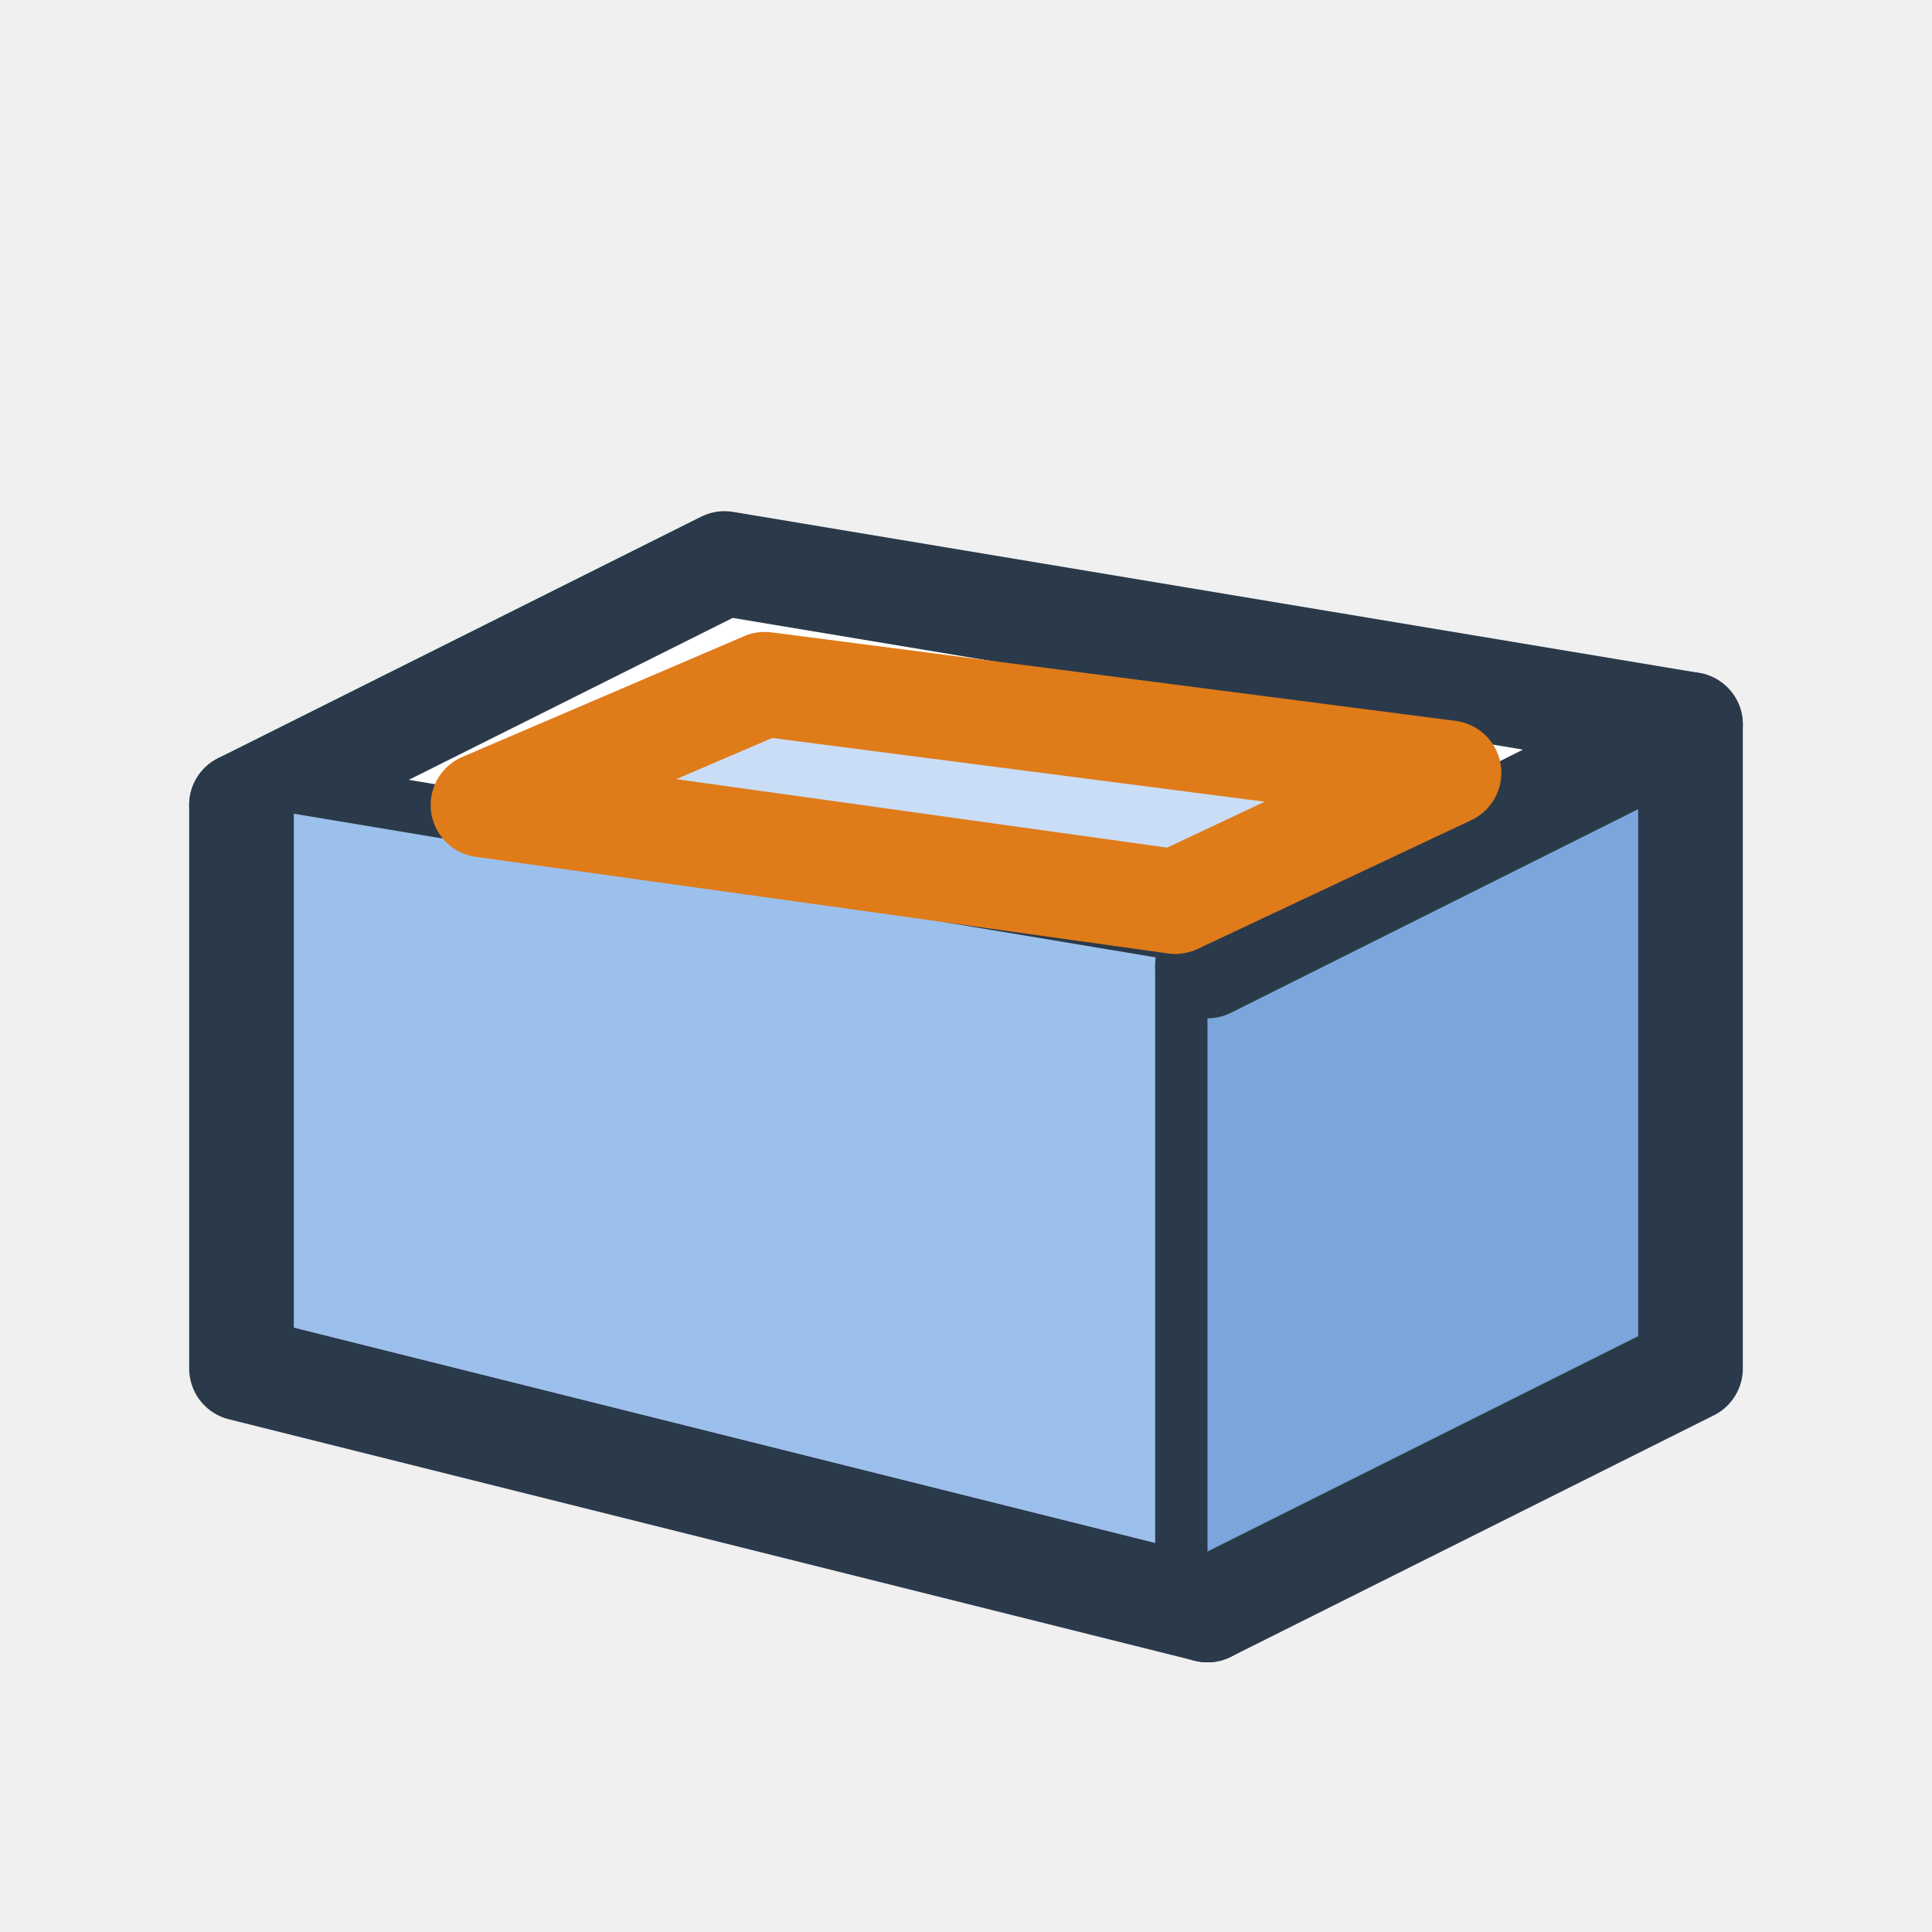
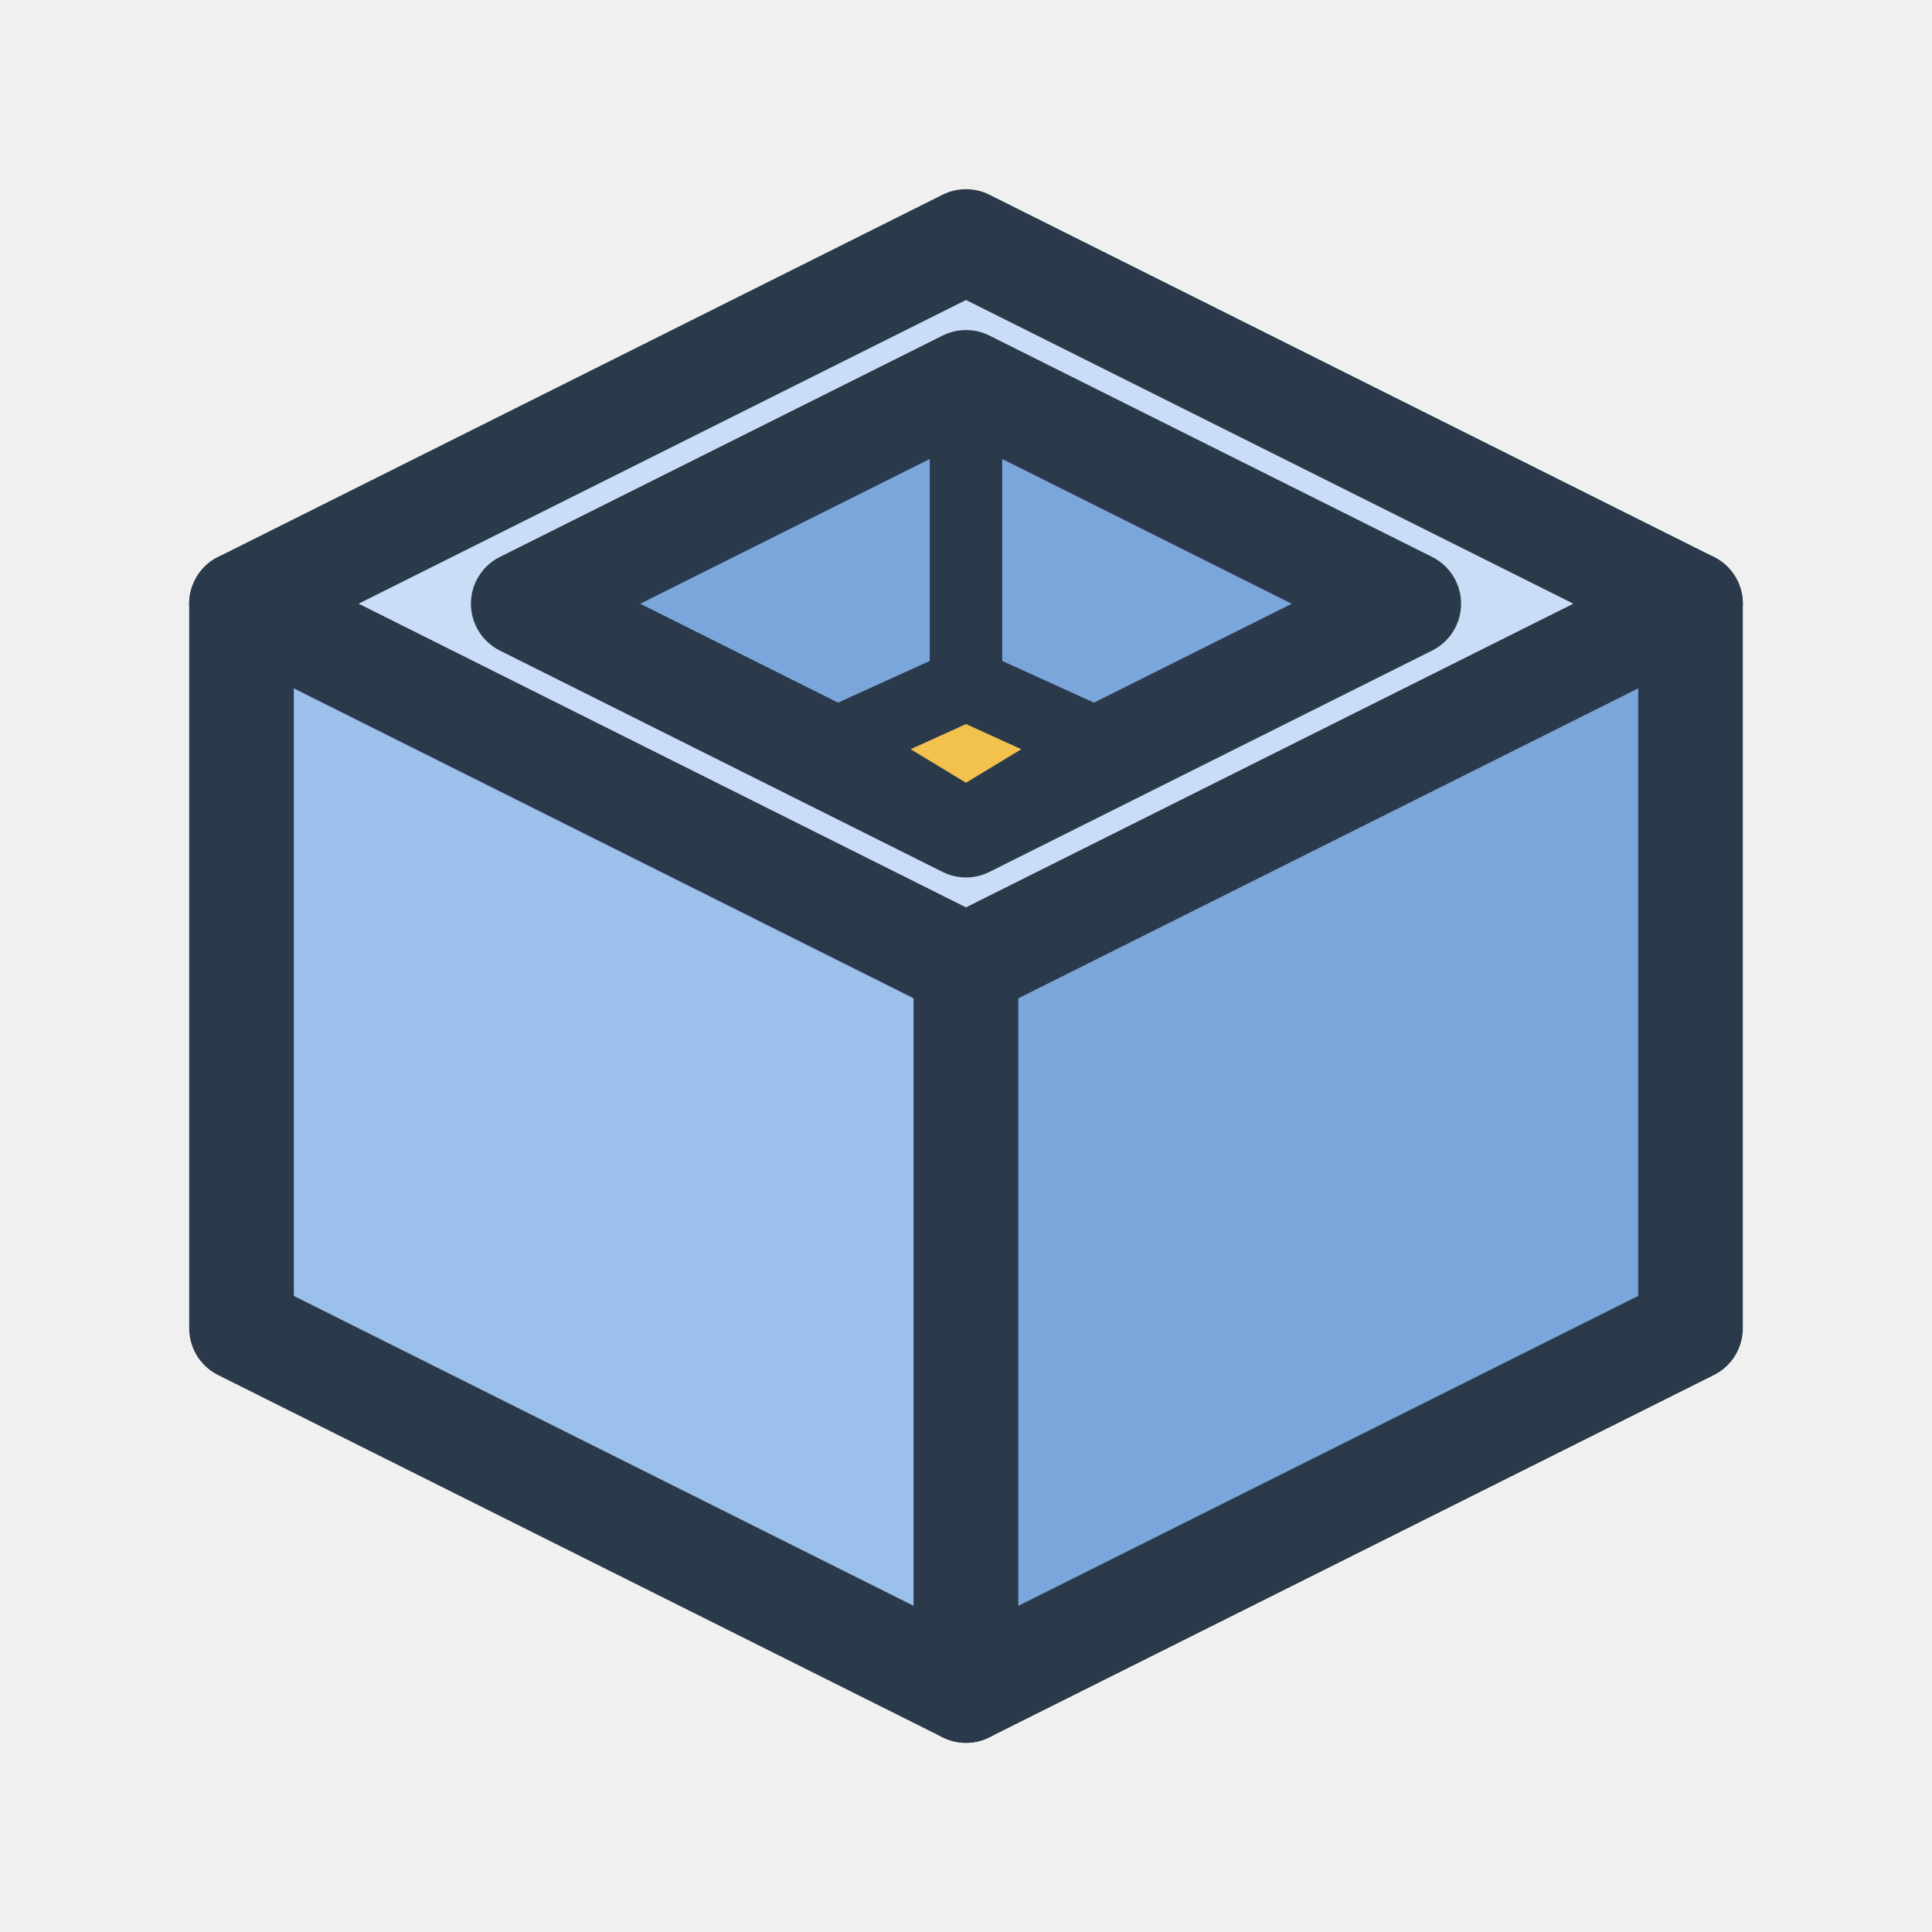
<svg xmlns="http://www.w3.org/2000/svg" viewBox="0 0 24 24" fill="none" stroke="#2b3a4a" stroke-width="1.3" stroke-linejoin="round" stroke-linecap="round">
-   <path d="M3 10 L9 7 L21 9 L15 12 Z" fill="#ffffff" />
-   <path d="M3 10 V17 L15 20 V12" fill="#9cc0ec" />
-   <path d="M15 20 L21 17 V9 L15 12" fill="#7aa6dc" />
-   <path d="M6 10 L9.5 8.5 L18 9.6 L14.6 11.2 Z" fill="#c9ddf6" stroke="#e07b1a" />
+   <path d="M3 7.5 L12 3 L21 7.5 L12 12 Z" fill="#c9ddf6" />
+   <path d="M3 7.5 L12 12 V21 L3 16.5 Z" fill="#9cc0ec" />
+   <path d="M12 12 L21 7.5 V16.5 L12 21 Z" fill="#7aa6dc" />
+   <path d="M6.5 7.5 L12 4.75 L17.5 7.5 L12 10.25 Z" fill="#7aa6dc" />
+   <path d="M12 8.5 L13.65 9.25 L12 10.25 L10.35 9.25 Z" fill="#f2c14e" stroke-width="0.9" />
+   <path d="M12 4.75 V8.5" stroke-width="0.9" />
</svg>
